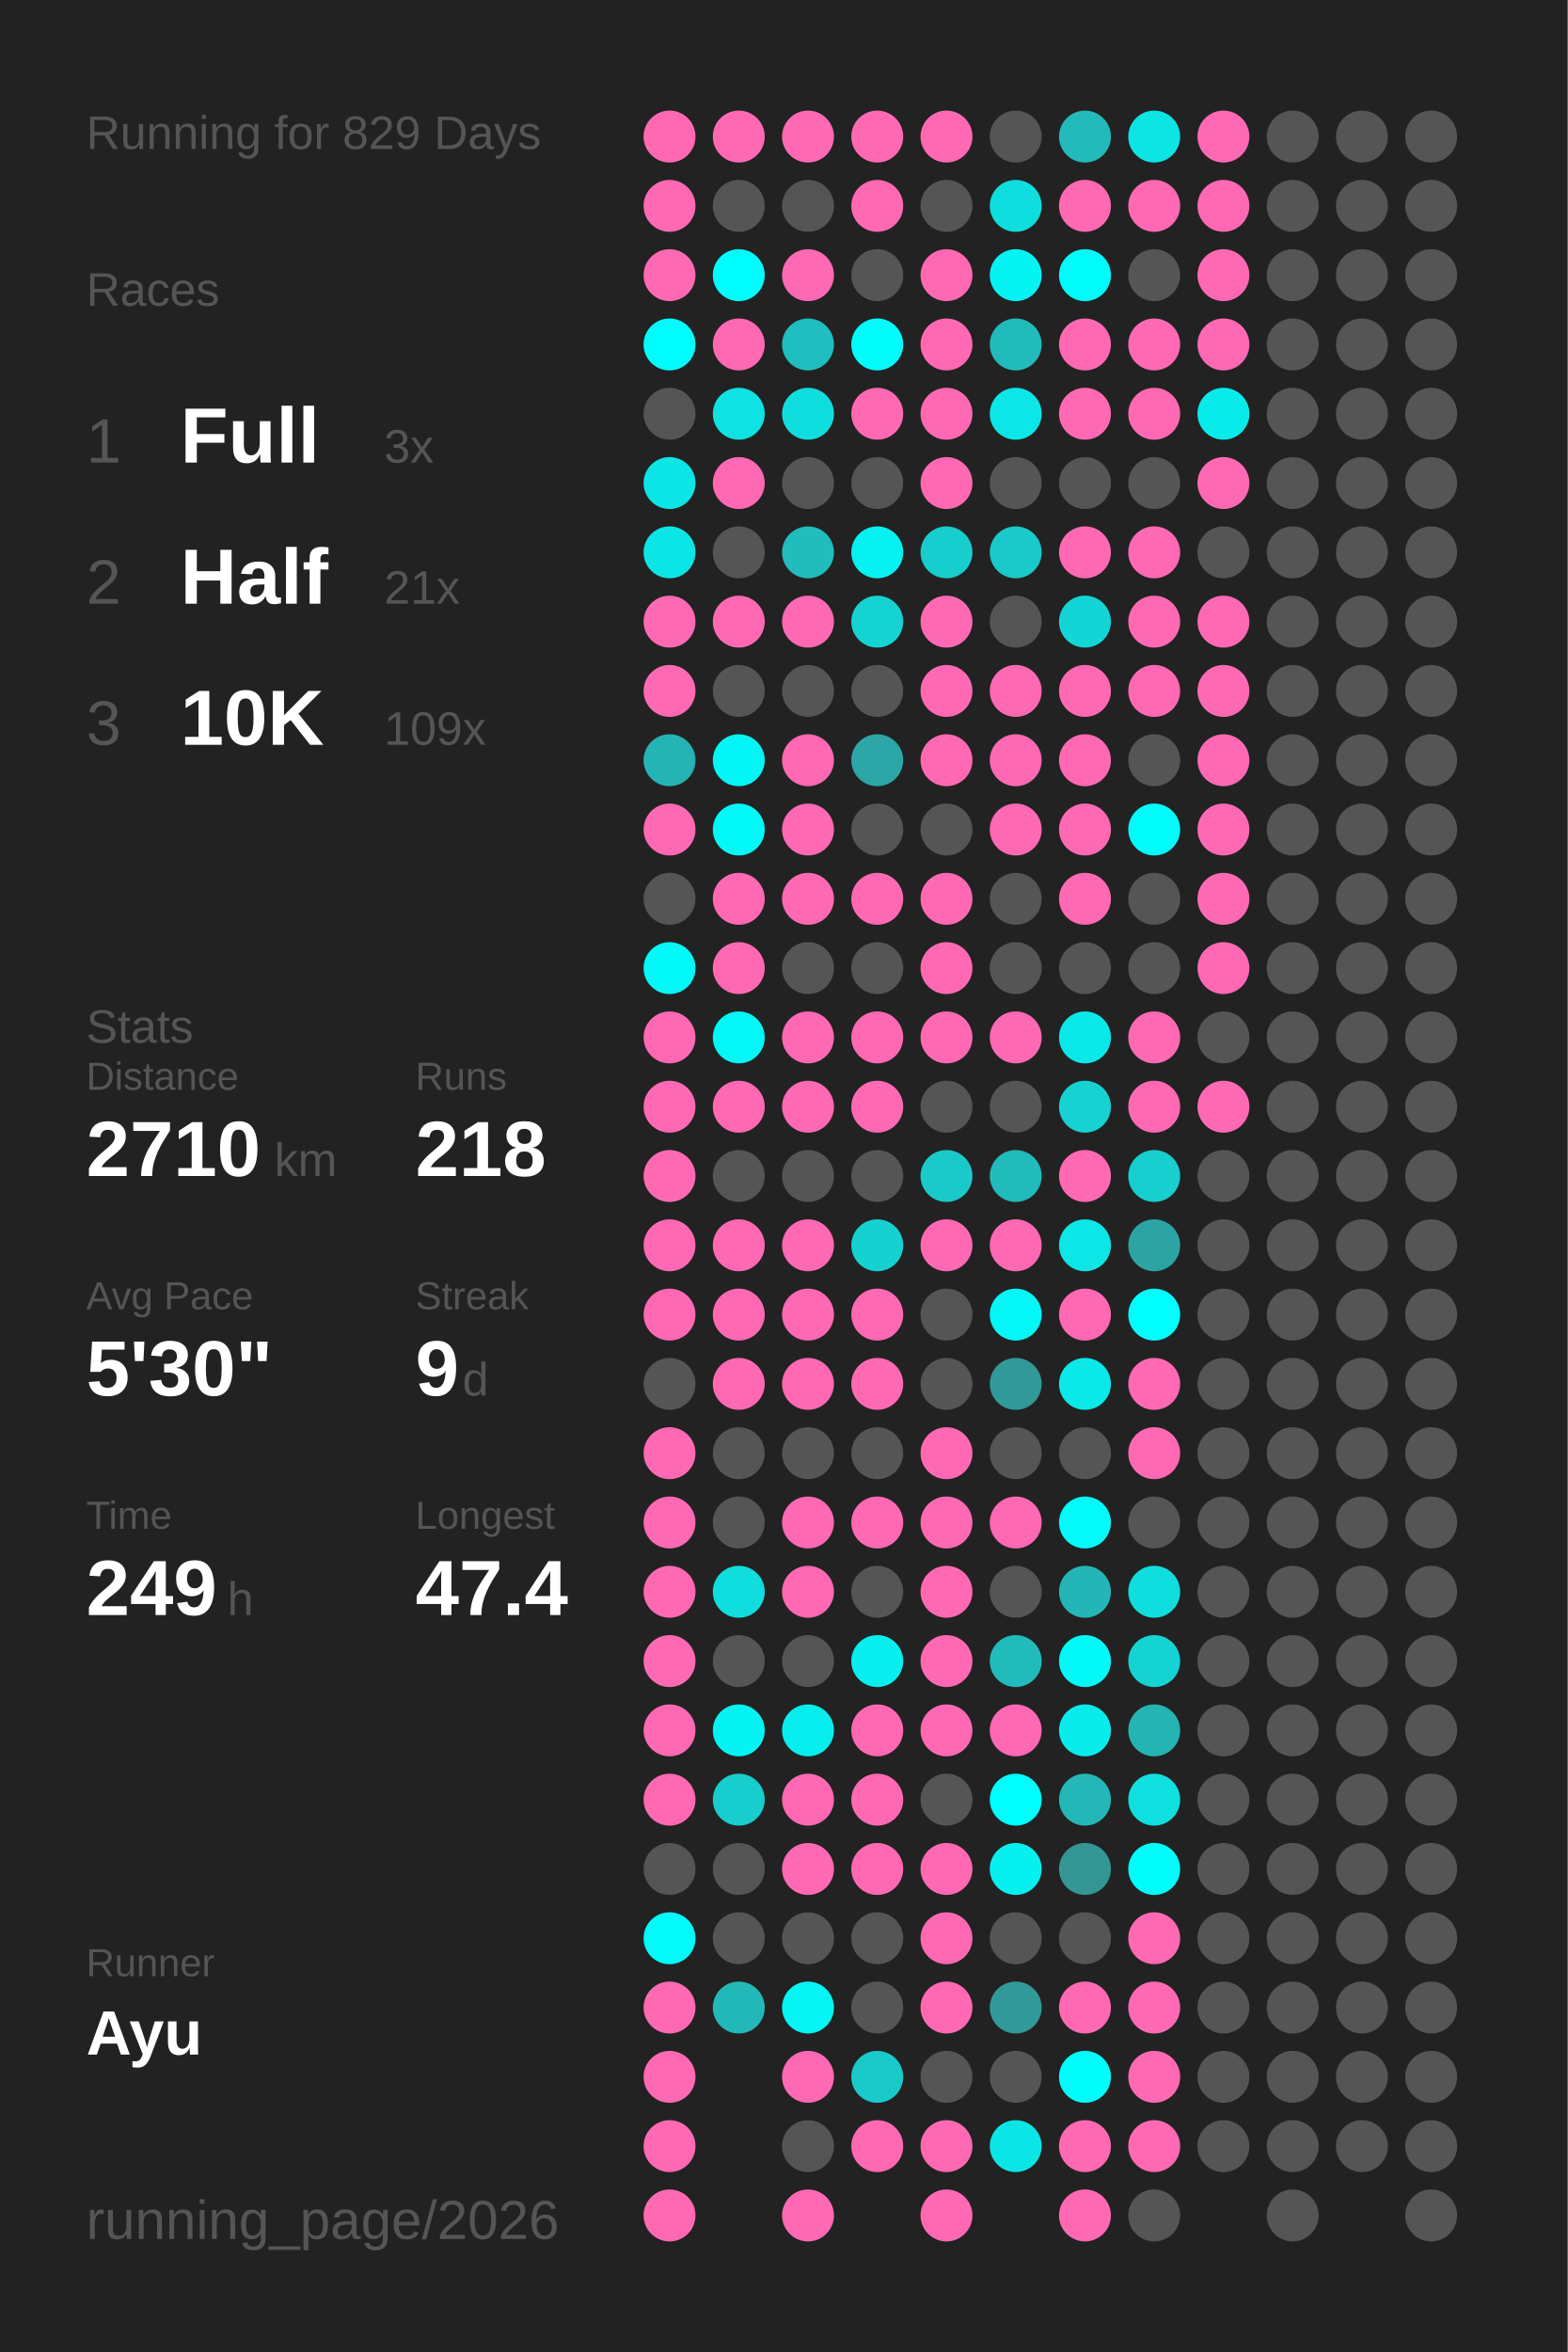
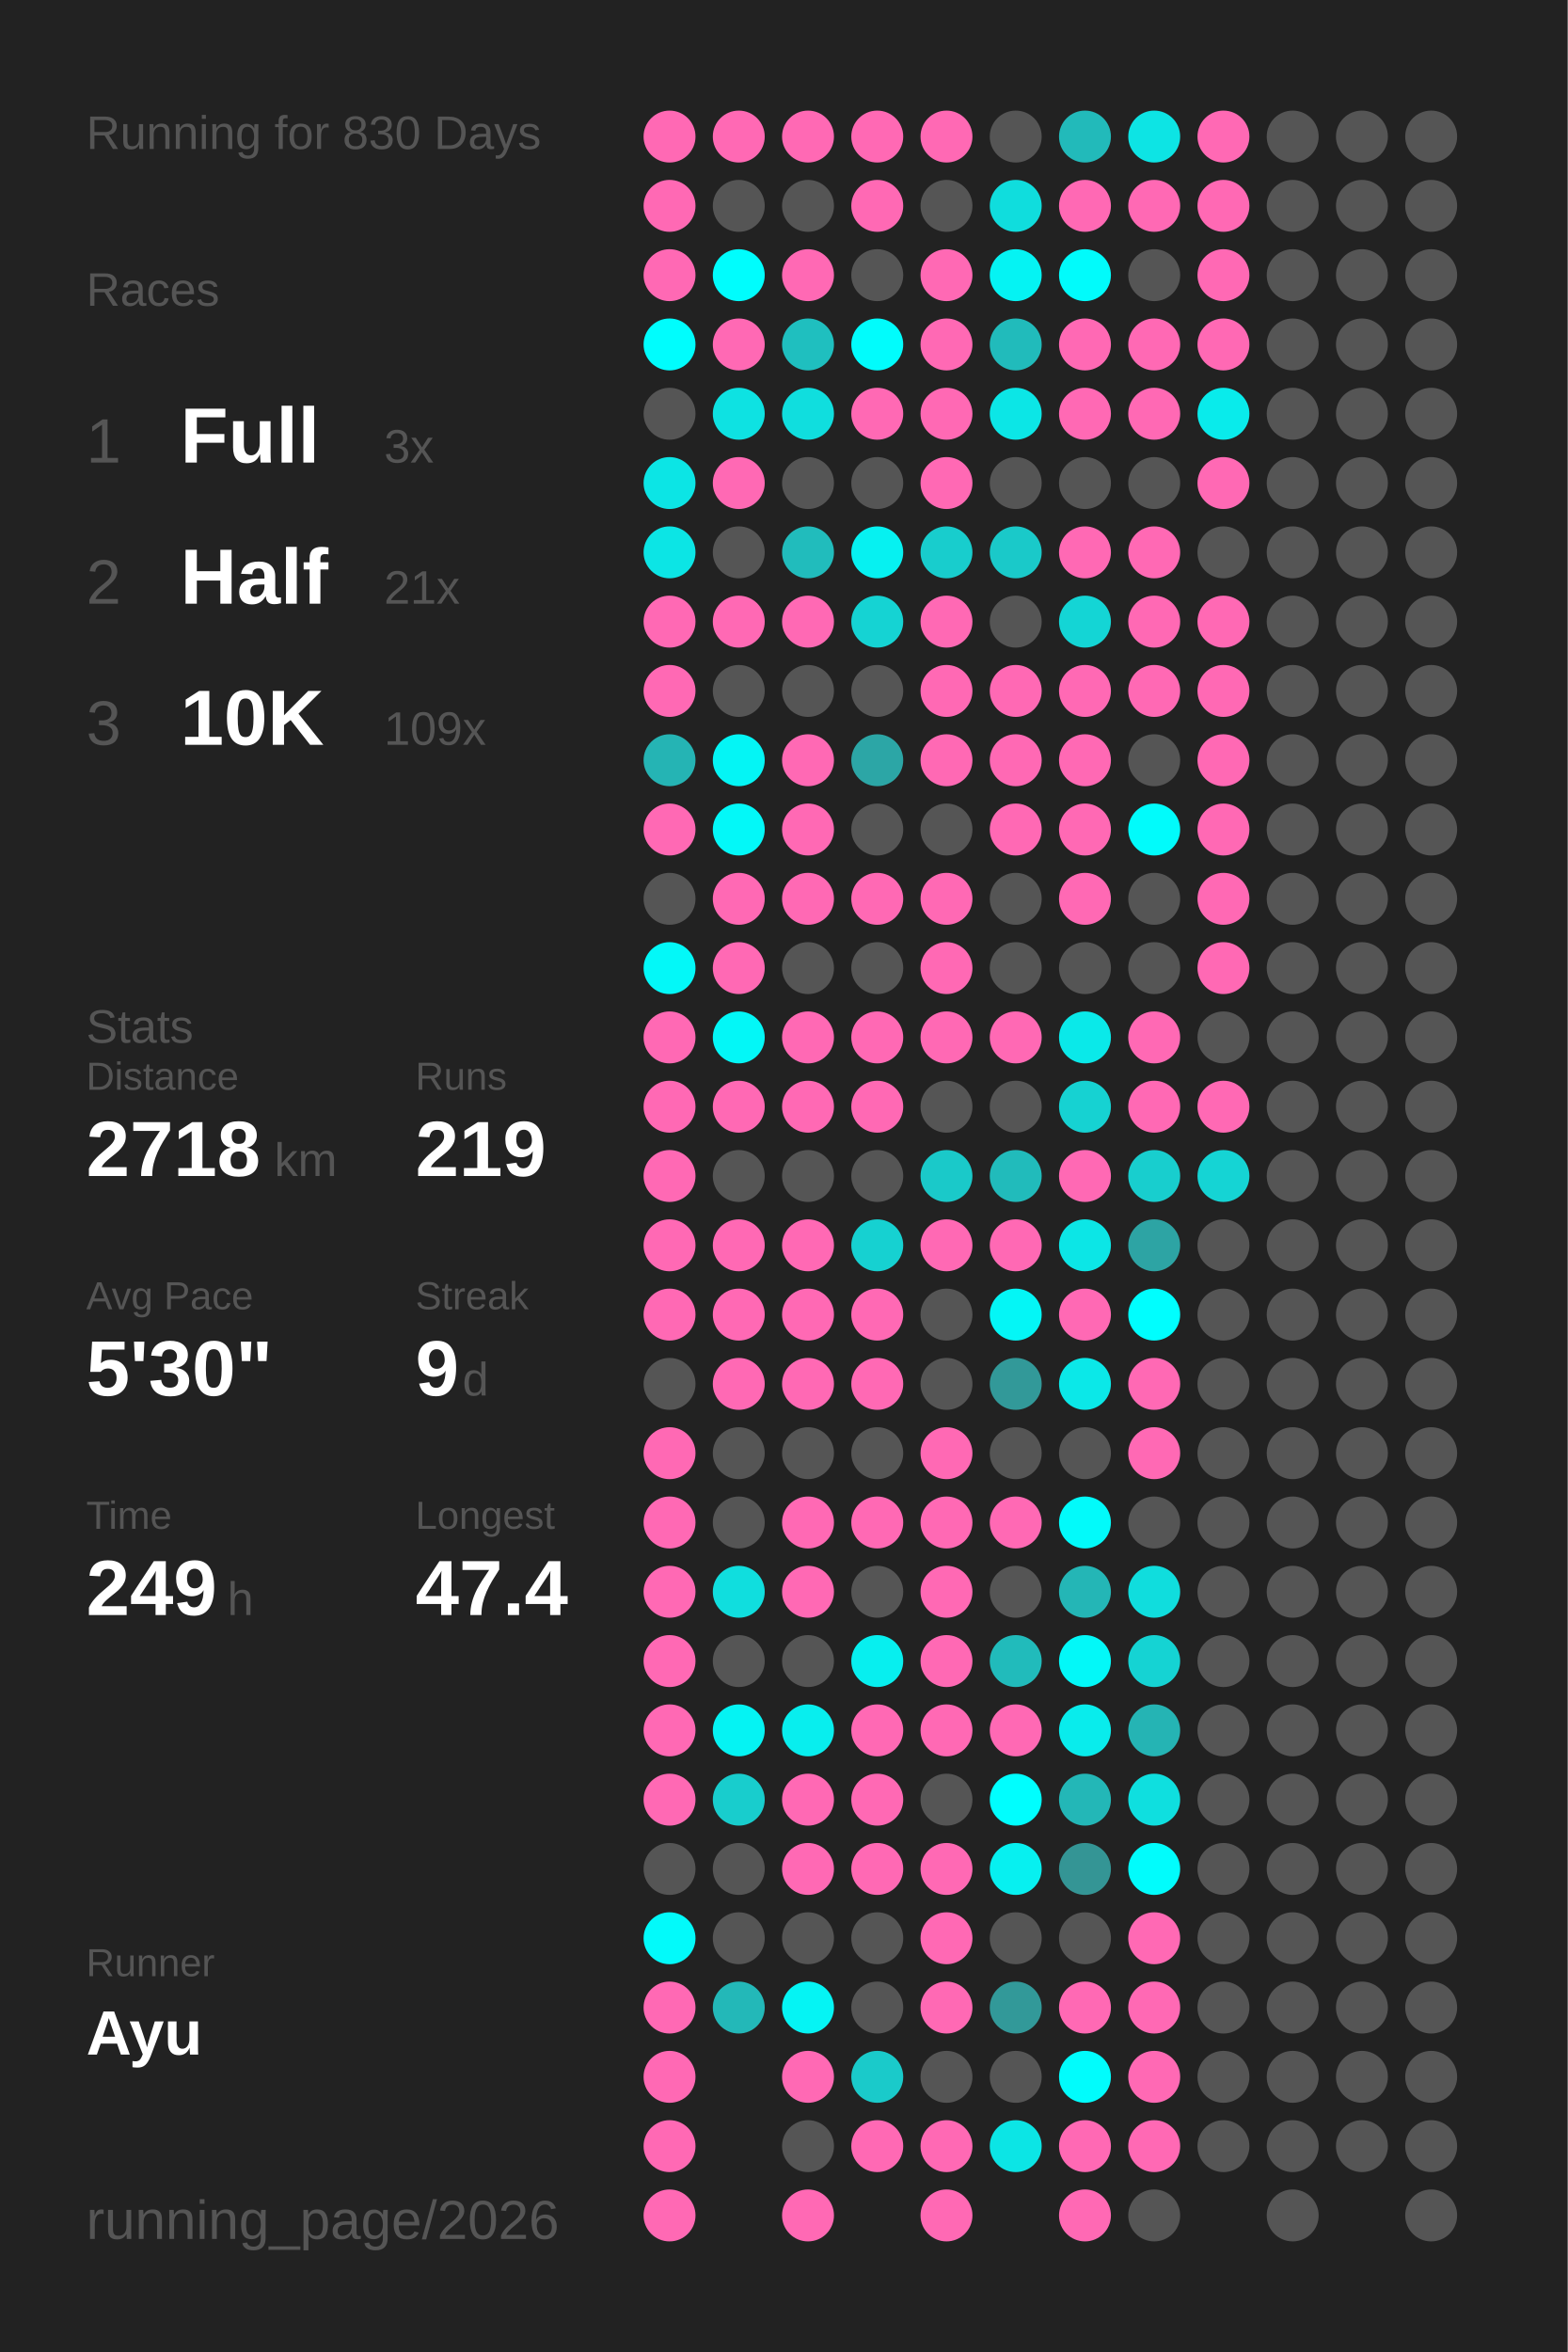
<svg xmlns="http://www.w3.org/2000/svg" baseProfile="full" height="300mm" version="1.1" viewBox="0,0,200,300" width="200mm">
  <defs />
  <rect fill="#222222" height="300" width="200" x="0" y="0" />
-   <text fill="#555555" style="font-size:6px; font-family:Arial;" x="11" y="19">Running for 829 Days</text>
+   <text fill="#555555" style="font-size:6px; font-family:Arial;" x="11" y="19">Running for 830 Days</text>
  <text fill="#555555" style="font-size:6px; font-family:Arial;" x="11" y="39">Races</text>
  <text fill="#555555" style="font-size:8px; font-family:Arial;" x="11" y="59">1</text>
  <text fill="#FFFFFF" style="font-size:10px; font-family:Arial; font-weight:bold;" x="23" y="59">Full</text>
  <text fill="#555555" style="font-size:6px; font-family:Arial;" x="49" y="59">3x</text>
  <text fill="#555555" style="font-size:8px; font-family:Arial;" x="11" y="77">2</text>
  <text fill="#FFFFFF" style="font-size:10px; font-family:Arial; font-weight:bold;" x="23" y="77">Half</text>
  <text fill="#555555" style="font-size:6px; font-family:Arial;" x="49" y="77">21x</text>
  <text fill="#555555" style="font-size:8px; font-family:Arial;" x="11" y="95">3</text>
  <text fill="#FFFFFF" style="font-size:10px; font-family:Arial; font-weight:bold;" x="23" y="95">10K</text>
  <text fill="#555555" style="font-size:6px; font-family:Arial;" x="49" y="95">109x</text>
  <text fill="#555555" style="font-size:6px; font-family:Arial;" x="11" y="133">Stats</text>
  <text fill="#555555" style="font-size:5px; font-family:Arial;" x="11" y="139">Distance</text>
-   <text fill="#FFFFFF" style="font-size:10px; font-family:Arial; font-weight:bold;" x="11" y="150">2710</text>
+   <text fill="#FFFFFF" style="font-size:10px; font-family:Arial; font-weight:bold;" x="11" y="150">2718</text>
  <text fill="#555555" style="font-size:6px; font-family:Arial;" x="35" y="150">km</text>
  <text fill="#555555" style="font-size:5px; font-family:Arial;" x="53" y="139">Runs</text>
-   <text fill="#FFFFFF" style="font-size:10px; font-family:Arial; font-weight:bold;" x="53" y="150">218</text>
+   <text fill="#FFFFFF" style="font-size:10px; font-family:Arial; font-weight:bold;" x="53" y="150">219</text>
  <text fill="#555555" style="font-size:5px; font-family:Arial;" x="11" y="167">Avg Pace</text>
  <text fill="#FFFFFF" style="font-size:10px; font-family:Arial; font-weight:bold;" x="11" y="178">5'30"</text>
  <text fill="#555555" style="font-size:5px; font-family:Arial;" x="53" y="167">Streak</text>
  <text fill="#FFFFFF" style="font-size:10px; font-family:Arial; font-weight:bold;" x="53" y="178">9</text>
  <text fill="#555555" style="font-size:6px; font-family:Arial;" x="59" y="178">d</text>
  <text fill="#555555" style="font-size:5px; font-family:Arial;" x="11" y="195">Time</text>
  <text fill="#FFFFFF" style="font-size:10px; font-family:Arial; font-weight:bold;" x="11" y="206">249</text>
  <text fill="#555555" style="font-size:6px; font-family:Arial;" x="29" y="206">h</text>
  <text fill="#555555" style="font-size:5px; font-family:Arial;" x="53" y="195">Longest</text>
  <text fill="#FFFFFF" style="font-size:10px; font-family:Arial; font-weight:bold;" x="53" y="206">47.4</text>
  <text fill="#555555" style="font-size:5px; font-family:Arial;" x="11" y="252.065">Runner</text>
  <text fill="#FFFFFF" style="font-size:8px; font-family:Arial; font-weight:bold;" x="11" y="262.065">Ayu</text>
  <text fill="#555555" style="font-size:7px; font-family:Arial;" x="11" y="285.581">running_page/2026</text>
  <circle cx="85.417" cy="17.419" fill="#ff69b4" r="3.312" />
  <circle cx="85.417" cy="26.258" fill="#ff69b4" r="3.312" />
  <circle cx="85.417" cy="35.097" fill="#ff69b4" r="3.312" />
  <circle cx="85.417" cy="43.935" fill="#00fdfd" r="3.312" />
  <circle cx="85.417" cy="52.774" fill="#555555" r="3.312" />
  <circle cx="85.417" cy="61.613" fill="#0ce5e5" r="3.312" />
  <circle cx="85.417" cy="70.452" fill="#0ce5e5" r="3.312" />
  <circle cx="85.417" cy="79.29" fill="#ff69b4" r="3.312" />
  <circle cx="85.417" cy="88.129" fill="#ff69b4" r="3.312" />
  <circle cx="85.417" cy="96.968" fill="#25b4b4" r="3.312" />
  <circle cx="85.417" cy="105.806" fill="#ff69b4" r="3.312" />
  <circle cx="85.417" cy="114.645" fill="#555555" r="3.312" />
  <circle cx="85.417" cy="123.484" fill="#03f8f8" r="3.312" />
  <circle cx="85.417" cy="132.323" fill="#ff69b4" r="3.312" />
  <circle cx="85.417" cy="141.161" fill="#ff69b4" r="3.312" />
  <circle cx="85.417" cy="150" fill="#ff69b4" r="3.312" />
  <circle cx="85.417" cy="158.839" fill="#ff69b4" r="3.312" />
  <circle cx="85.417" cy="167.677" fill="#ff69b4" r="3.312" />
  <circle cx="85.417" cy="176.516" fill="#555555" r="3.312" />
  <circle cx="85.417" cy="185.355" fill="#ff69b4" r="3.312" />
  <circle cx="85.417" cy="194.194" fill="#ff69b4" r="3.312" />
  <circle cx="85.417" cy="203.032" fill="#ff69b4" r="3.312" />
  <circle cx="85.417" cy="211.871" fill="#ff69b4" r="3.312" />
  <circle cx="85.417" cy="220.71" fill="#ff69b4" r="3.312" />
  <circle cx="85.417" cy="229.548" fill="#ff69b4" r="3.312" />
  <circle cx="85.417" cy="238.387" fill="#555555" r="3.312" />
  <circle cx="85.417" cy="247.226" fill="#02fafa" r="3.312" />
  <circle cx="85.417" cy="256.065" fill="#ff69b4" r="3.312" />
  <circle cx="85.417" cy="264.903" fill="#ff69b4" r="3.312" />
  <circle cx="85.417" cy="273.742" fill="#ff69b4" r="3.312" />
  <circle cx="85.417" cy="282.581" fill="#ff69b4" r="3.312" />
  <circle cx="94.25" cy="17.419" fill="#ff69b4" r="3.312" />
  <circle cx="94.25" cy="26.258" fill="#555555" r="3.312" />
  <circle cx="94.25" cy="35.097" fill="#00fdfd" r="3.312" />
  <circle cx="94.25" cy="43.935" fill="#ff69b4" r="3.312" />
  <circle cx="94.25" cy="52.774" fill="#0ee2e2" r="3.312" />
  <circle cx="94.25" cy="61.613" fill="#ff69b4" r="3.312" />
  <circle cx="94.25" cy="70.452" fill="#555555" r="3.312" />
  <circle cx="94.25" cy="79.29" fill="#ff69b4" r="3.312" />
  <circle cx="94.25" cy="88.129" fill="#555555" r="3.312" />
  <circle cx="94.25" cy="96.968" fill="#04f5f5" r="3.312" />
  <circle cx="94.25" cy="105.806" fill="#03f8f8" r="3.312" />
  <circle cx="94.25" cy="114.645" fill="#ff69b4" r="3.312" />
  <circle cx="94.25" cy="123.484" fill="#ff69b4" r="3.312" />
  <circle cx="94.25" cy="132.323" fill="#03f7f7" r="3.312" />
  <circle cx="94.25" cy="141.161" fill="#ff69b4" r="3.312" />
  <circle cx="94.25" cy="150" fill="#555555" r="3.312" />
  <circle cx="94.25" cy="158.839" fill="#ff69b4" r="3.312" />
  <circle cx="94.25" cy="167.677" fill="#ff69b4" r="3.312" />
  <circle cx="94.25" cy="176.516" fill="#ff69b4" r="3.312" />
  <circle cx="94.25" cy="185.355" fill="#555555" r="3.312" />
  <circle cx="94.25" cy="194.194" fill="#555555" r="3.312" />
  <circle cx="94.25" cy="203.032" fill="#10dede" r="3.312" />
  <circle cx="94.25" cy="211.871" fill="#555555" r="3.312" />
  <circle cx="94.25" cy="220.71" fill="#05f3f3" r="3.312" />
  <circle cx="94.25" cy="229.548" fill="#18cdcd" r="3.312" />
  <circle cx="94.25" cy="238.387" fill="#555555" r="3.312" />
  <circle cx="94.25" cy="247.226" fill="#555555" r="3.312" />
  <circle cx="94.25" cy="256.065" fill="#23b8b8" r="3.312" />
  <circle cx="103.083" cy="17.419" fill="#ff69b4" r="3.312" />
  <circle cx="103.083" cy="26.258" fill="#555555" r="3.312" />
  <circle cx="103.083" cy="35.097" fill="#ff69b4" r="3.312" />
  <circle cx="103.083" cy="43.935" fill="#1fbfbf" r="3.312" />
  <circle cx="103.083" cy="52.774" fill="#10dede" r="3.312" />
  <circle cx="103.083" cy="61.613" fill="#555555" r="3.312" />
  <circle cx="103.083" cy="70.452" fill="#21bcbc" r="3.312" />
  <circle cx="103.083" cy="79.29" fill="#ff69b4" r="3.312" />
  <circle cx="103.083" cy="88.129" fill="#555555" r="3.312" />
  <circle cx="103.083" cy="96.968" fill="#ff69b4" r="3.312" />
  <circle cx="103.083" cy="105.806" fill="#ff69b4" r="3.312" />
  <circle cx="103.083" cy="114.645" fill="#ff69b4" r="3.312" />
  <circle cx="103.083" cy="123.484" fill="#555555" r="3.312" />
  <circle cx="103.083" cy="132.323" fill="#ff69b4" r="3.312" />
  <circle cx="103.083" cy="141.161" fill="#ff69b4" r="3.312" />
  <circle cx="103.083" cy="150" fill="#555555" r="3.312" />
  <circle cx="103.083" cy="158.839" fill="#ff69b4" r="3.312" />
  <circle cx="103.083" cy="167.677" fill="#ff69b4" r="3.312" />
  <circle cx="103.083" cy="176.516" fill="#ff69b4" r="3.312" />
  <circle cx="103.083" cy="185.355" fill="#555555" r="3.312" />
  <circle cx="103.083" cy="194.194" fill="#ff69b4" r="3.312" />
  <circle cx="103.083" cy="203.032" fill="#ff69b4" r="3.312" />
  <circle cx="103.083" cy="211.871" fill="#555555" r="3.312" />
  <circle cx="103.083" cy="220.71" fill="#08eeee" r="3.312" />
  <circle cx="103.083" cy="229.548" fill="#ff69b4" r="3.312" />
  <circle cx="103.083" cy="238.387" fill="#ff69b4" r="3.312" />
  <circle cx="103.083" cy="247.226" fill="#555555" r="3.312" />
  <circle cx="103.083" cy="256.065" fill="#05f4f4" r="3.312" />
  <circle cx="103.083" cy="264.903" fill="#ff69b4" r="3.312" />
  <circle cx="103.083" cy="273.742" fill="#555555" r="3.312" />
  <circle cx="103.083" cy="282.581" fill="#ff69b4" r="3.312" />
  <circle cx="111.917" cy="17.419" fill="#ff69b4" r="3.312" />
  <circle cx="111.917" cy="26.258" fill="#ff69b4" r="3.312" />
  <circle cx="111.917" cy="35.097" fill="#555555" r="3.312" />
  <circle cx="111.917" cy="43.935" fill="#01fcfc" r="3.312" />
  <circle cx="111.917" cy="52.774" fill="#ff69b4" r="3.312" />
  <circle cx="111.917" cy="61.613" fill="#555555" r="3.312" />
  <circle cx="111.917" cy="70.452" fill="#06f1f1" r="3.312" />
  <circle cx="111.917" cy="79.29" fill="#15d3d3" r="3.312" />
  <circle cx="111.917" cy="88.129" fill="#555555" r="3.312" />
  <circle cx="111.917" cy="96.968" fill="#2ca6a6" r="3.312" />
  <circle cx="111.917" cy="105.806" fill="#555555" r="3.312" />
  <circle cx="111.917" cy="114.645" fill="#ff69b4" r="3.312" />
  <circle cx="111.917" cy="123.484" fill="#555555" r="3.312" />
  <circle cx="111.917" cy="132.323" fill="#ff69b4" r="3.312" />
  <circle cx="111.917" cy="141.161" fill="#ff69b4" r="3.312" />
  <circle cx="111.917" cy="150" fill="#555555" r="3.312" />
  <circle cx="111.917" cy="158.839" fill="#16d1d1" r="3.312" />
  <circle cx="111.917" cy="167.677" fill="#ff69b4" r="3.312" />
  <circle cx="111.917" cy="176.516" fill="#ff69b4" r="3.312" />
  <circle cx="111.917" cy="185.355" fill="#555555" r="3.312" />
  <circle cx="111.917" cy="194.194" fill="#ff69b4" r="3.312" />
  <circle cx="111.917" cy="203.032" fill="#555555" r="3.312" />
  <circle cx="111.917" cy="211.871" fill="#07efef" r="3.312" />
  <circle cx="111.917" cy="220.71" fill="#ff69b4" r="3.312" />
  <circle cx="111.917" cy="229.548" fill="#ff69b4" r="3.312" />
  <circle cx="111.917" cy="238.387" fill="#ff69b4" r="3.312" />
  <circle cx="111.917" cy="247.226" fill="#555555" r="3.312" />
  <circle cx="111.917" cy="256.065" fill="#555555" r="3.312" />
  <circle cx="111.917" cy="264.903" fill="#1acaca" r="3.312" />
  <circle cx="111.917" cy="273.742" fill="#ff69b4" r="3.312" />
  <circle cx="120.75" cy="17.419" fill="#ff69b4" r="3.312" />
  <circle cx="120.75" cy="26.258" fill="#555555" r="3.312" />
  <circle cx="120.75" cy="35.097" fill="#ff69b4" r="3.312" />
  <circle cx="120.75" cy="43.935" fill="#ff69b4" r="3.312" />
  <circle cx="120.75" cy="52.774" fill="#ff69b4" r="3.312" />
  <circle cx="120.75" cy="61.613" fill="#ff69b4" r="3.312" />
  <circle cx="120.75" cy="70.452" fill="#18cdcd" r="3.312" />
  <circle cx="120.75" cy="79.29" fill="#ff69b4" r="3.312" />
  <circle cx="120.75" cy="88.129" fill="#ff69b4" r="3.312" />
  <circle cx="120.75" cy="96.968" fill="#ff69b4" r="3.312" />
  <circle cx="120.75" cy="105.806" fill="#555555" r="3.312" />
  <circle cx="120.75" cy="114.645" fill="#ff69b4" r="3.312" />
  <circle cx="120.75" cy="123.484" fill="#ff69b4" r="3.312" />
  <circle cx="120.75" cy="132.323" fill="#ff69b4" r="3.312" />
  <circle cx="120.75" cy="141.161" fill="#555555" r="3.312" />
  <circle cx="120.75" cy="150" fill="#1ac9c9" r="3.312" />
  <circle cx="120.75" cy="158.839" fill="#ff69b4" r="3.312" />
  <circle cx="120.75" cy="167.677" fill="#555555" r="3.312" />
  <circle cx="120.75" cy="176.516" fill="#555555" r="3.312" />
  <circle cx="120.75" cy="185.355" fill="#ff69b4" r="3.312" />
  <circle cx="120.75" cy="194.194" fill="#ff69b4" r="3.312" />
  <circle cx="120.75" cy="203.032" fill="#ff69b4" r="3.312" />
  <circle cx="120.75" cy="211.871" fill="#ff69b4" r="3.312" />
  <circle cx="120.75" cy="220.71" fill="#ff69b4" r="3.312" />
  <circle cx="120.75" cy="229.548" fill="#555555" r="3.312" />
  <circle cx="120.75" cy="238.387" fill="#ff69b4" r="3.312" />
  <circle cx="120.75" cy="247.226" fill="#ff69b4" r="3.312" />
  <circle cx="120.75" cy="256.065" fill="#ff69b4" r="3.312" />
  <circle cx="120.75" cy="264.903" fill="#555555" r="3.312" />
  <circle cx="120.75" cy="273.742" fill="#ff69b4" r="3.312" />
  <circle cx="120.75" cy="282.581" fill="#ff69b4" r="3.312" />
  <circle cx="129.583" cy="17.419" fill="#555555" r="3.312" />
  <circle cx="129.583" cy="26.258" fill="#10dddd" r="3.312" />
  <circle cx="129.583" cy="35.097" fill="#05f3f3" r="3.312" />
  <circle cx="129.583" cy="43.935" fill="#21bbbb" r="3.312" />
  <circle cx="129.583" cy="52.774" fill="#0ce6e6" r="3.312" />
  <circle cx="129.583" cy="61.613" fill="#555555" r="3.312" />
  <circle cx="129.583" cy="70.452" fill="#1ac9c9" r="3.312" />
  <circle cx="129.583" cy="79.29" fill="#555555" r="3.312" />
  <circle cx="129.583" cy="88.129" fill="#ff69b4" r="3.312" />
  <circle cx="129.583" cy="96.968" fill="#ff69b4" r="3.312" />
  <circle cx="129.583" cy="105.806" fill="#ff69b4" r="3.312" />
  <circle cx="129.583" cy="114.645" fill="#555555" r="3.312" />
  <circle cx="129.583" cy="123.484" fill="#555555" r="3.312" />
  <circle cx="129.583" cy="132.323" fill="#ff69b4" r="3.312" />
  <circle cx="129.583" cy="141.161" fill="#555555" r="3.312" />
  <circle cx="129.583" cy="150" fill="#21bbbb" r="3.312" />
  <circle cx="129.583" cy="158.839" fill="#ff69b4" r="3.312" />
  <circle cx="129.583" cy="167.677" fill="#04f6f6" r="3.312" />
  <circle cx="129.583" cy="176.516" fill="#329999" r="3.312" />
  <circle cx="129.583" cy="185.355" fill="#555555" r="3.312" />
  <circle cx="129.583" cy="194.194" fill="#ff69b4" r="3.312" />
  <circle cx="129.583" cy="203.032" fill="#555555" r="3.312" />
  <circle cx="129.583" cy="211.871" fill="#21bbbb" r="3.312" />
  <circle cx="129.583" cy="220.71" fill="#ff69b4" r="3.312" />
  <circle cx="129.583" cy="229.548" fill="#00fefe" r="3.312" />
  <circle cx="129.583" cy="238.387" fill="#07f0f0" r="3.312" />
  <circle cx="129.583" cy="247.226" fill="#555555" r="3.312" />
  <circle cx="129.583" cy="256.065" fill="#329999" r="3.312" />
  <circle cx="129.583" cy="264.903" fill="#555555" r="3.312" />
  <circle cx="129.583" cy="273.742" fill="#0ce5e5" r="3.312" />
  <circle cx="138.417" cy="17.419" fill="#22baba" r="3.312" />
  <circle cx="138.417" cy="26.258" fill="#ff69b4" r="3.312" />
  <circle cx="138.417" cy="35.097" fill="#01fbfb" r="3.312" />
  <circle cx="138.417" cy="43.935" fill="#ff69b4" r="3.312" />
  <circle cx="138.417" cy="52.774" fill="#ff69b4" r="3.312" />
  <circle cx="138.417" cy="61.613" fill="#555555" r="3.312" />
  <circle cx="138.417" cy="70.452" fill="#ff69b4" r="3.312" />
  <circle cx="138.417" cy="79.29" fill="#14d5d5" r="3.312" />
  <circle cx="138.417" cy="88.129" fill="#ff69b4" r="3.312" />
  <circle cx="138.417" cy="96.968" fill="#ff69b4" r="3.312" />
  <circle cx="138.417" cy="105.806" fill="#ff69b4" r="3.312" />
  <circle cx="138.417" cy="114.645" fill="#ff69b4" r="3.312" />
  <circle cx="138.417" cy="123.484" fill="#555555" r="3.312" />
  <circle cx="138.417" cy="132.323" fill="#0ae9e9" r="3.312" />
  <circle cx="138.417" cy="141.161" fill="#16d2d2" r="3.312" />
  <circle cx="138.417" cy="150" fill="#ff69b4" r="3.312" />
  <circle cx="138.417" cy="158.839" fill="#0ce6e6" r="3.312" />
  <circle cx="138.417" cy="167.677" fill="#ff69b4" r="3.312" />
  <circle cx="138.417" cy="176.516" fill="#0be8e8" r="3.312" />
  <circle cx="138.417" cy="185.355" fill="#555555" r="3.312" />
  <circle cx="138.417" cy="194.194" fill="#02fafa" r="3.312" />
  <circle cx="138.417" cy="203.032" fill="#24b6b6" r="3.312" />
  <circle cx="138.417" cy="211.871" fill="#03f8f8" r="3.312" />
  <circle cx="138.417" cy="220.71" fill="#09ecec" r="3.312" />
  <circle cx="138.417" cy="229.548" fill="#23b7b7" r="3.312" />
  <circle cx="138.417" cy="238.387" fill="#349595" r="3.312" />
  <circle cx="138.417" cy="247.226" fill="#555555" r="3.312" />
  <circle cx="138.417" cy="256.065" fill="#ff69b4" r="3.312" />
  <circle cx="138.417" cy="264.903" fill="#01fcfc" r="3.312" />
  <circle cx="138.417" cy="273.742" fill="#ff69b4" r="3.312" />
  <circle cx="138.417" cy="282.581" fill="#ff69b4" r="3.312" />
  <circle cx="147.25" cy="17.419" fill="#0de4e4" r="3.312" />
  <circle cx="147.25" cy="26.258" fill="#ff69b4" r="3.312" />
  <circle cx="147.25" cy="35.097" fill="#555555" r="3.312" />
  <circle cx="147.25" cy="43.935" fill="#ff69b4" r="3.312" />
  <circle cx="147.25" cy="52.774" fill="#ff69b4" r="3.312" />
  <circle cx="147.25" cy="61.613" fill="#555555" r="3.312" />
  <circle cx="147.25" cy="70.452" fill="#ff69b4" r="3.312" />
  <circle cx="147.25" cy="79.29" fill="#ff69b4" r="3.312" />
  <circle cx="147.25" cy="88.129" fill="#ff69b4" r="3.312" />
  <circle cx="147.25" cy="96.968" fill="#555555" r="3.312" />
  <circle cx="147.25" cy="105.806" fill="#01fbfb" r="3.312" />
  <circle cx="147.25" cy="114.645" fill="#555555" r="3.312" />
  <circle cx="147.25" cy="123.484" fill="#555555" r="3.312" />
  <circle cx="147.25" cy="132.323" fill="#ff69b4" r="3.312" />
  <circle cx="147.25" cy="141.161" fill="#ff69b4" r="3.312" />
  <circle cx="147.25" cy="150" fill="#18cece" r="3.312" />
  <circle cx="147.25" cy="158.839" fill="#2da4a4" r="3.312" />
  <circle cx="147.25" cy="167.677" fill="#00fefe" r="3.312" />
  <circle cx="147.25" cy="176.516" fill="#ff69b4" r="3.312" />
  <circle cx="147.25" cy="185.355" fill="#ff69b4" r="3.312" />
  <circle cx="147.25" cy="194.194" fill="#555555" r="3.312" />
  <circle cx="147.25" cy="203.032" fill="#10dddd" r="3.312" />
  <circle cx="147.25" cy="211.871" fill="#15d3d3" r="3.312" />
  <circle cx="147.25" cy="220.71" fill="#25b4b4" r="3.312" />
  <circle cx="147.25" cy="229.548" fill="#0fdfdf" r="3.312" />
  <circle cx="147.25" cy="238.387" fill="#01fcfc" r="3.312" />
  <circle cx="147.25" cy="247.226" fill="#ff69b4" r="3.312" />
  <circle cx="147.25" cy="256.065" fill="#ff69b4" r="3.312" />
  <circle cx="147.25" cy="264.903" fill="#ff69b4" r="3.312" />
  <circle cx="147.25" cy="273.742" fill="#ff69b4" r="3.312" />
  <circle cx="147.25" cy="282.581" fill="#555555" r="3.312" />
  <circle cx="156.083" cy="17.419" fill="#ff69b4" r="3.312" />
  <circle cx="156.083" cy="26.258" fill="#ff69b4" r="3.312" />
  <circle cx="156.083" cy="35.097" fill="#ff69b4" r="3.312" />
  <circle cx="156.083" cy="43.935" fill="#ff69b4" r="3.312" />
  <circle cx="156.083" cy="52.774" fill="#09ebeb" r="3.312" />
  <circle cx="156.083" cy="61.613" fill="#ff69b4" r="3.312" />
  <circle cx="156.083" cy="70.452" fill="#555555" r="3.312" />
  <circle cx="156.083" cy="79.29" fill="#ff69b4" r="3.312" />
  <circle cx="156.083" cy="88.129" fill="#ff69b4" r="3.312" />
  <circle cx="156.083" cy="96.968" fill="#ff69b4" r="3.312" />
  <circle cx="156.083" cy="105.806" fill="#ff69b4" r="3.312" />
  <circle cx="156.083" cy="114.645" fill="#ff69b4" r="3.312" />
  <circle cx="156.083" cy="123.484" fill="#ff69b4" r="3.312" />
  <circle cx="156.083" cy="132.323" fill="#555555" r="3.312" />
  <circle cx="156.083" cy="141.161" fill="#ff69b4" r="3.312" />
-   <circle cx="156.083" cy="150" fill="#555555" r="3.312" />
+   <circle cx="156.083" cy="150" fill="#15d4d4" r="3.312" />
  <circle cx="156.083" cy="158.839" fill="#555555" r="3.312" />
  <circle cx="156.083" cy="167.677" fill="#555555" r="3.312" />
  <circle cx="156.083" cy="176.516" fill="#555555" r="3.312" />
  <circle cx="156.083" cy="185.355" fill="#555555" r="3.312" />
  <circle cx="156.083" cy="194.194" fill="#555555" r="3.312" />
  <circle cx="156.083" cy="203.032" fill="#555555" r="3.312" />
  <circle cx="156.083" cy="211.871" fill="#555555" r="3.312" />
  <circle cx="156.083" cy="220.71" fill="#555555" r="3.312" />
  <circle cx="156.083" cy="229.548" fill="#555555" r="3.312" />
  <circle cx="156.083" cy="238.387" fill="#555555" r="3.312" />
  <circle cx="156.083" cy="247.226" fill="#555555" r="3.312" />
  <circle cx="156.083" cy="256.065" fill="#555555" r="3.312" />
  <circle cx="156.083" cy="264.903" fill="#555555" r="3.312" />
  <circle cx="156.083" cy="273.742" fill="#555555" r="3.312" />
  <circle cx="164.917" cy="17.419" fill="#555555" r="3.312" />
  <circle cx="164.917" cy="26.258" fill="#555555" r="3.312" />
  <circle cx="164.917" cy="35.097" fill="#555555" r="3.312" />
  <circle cx="164.917" cy="43.935" fill="#555555" r="3.312" />
  <circle cx="164.917" cy="52.774" fill="#555555" r="3.312" />
  <circle cx="164.917" cy="61.613" fill="#555555" r="3.312" />
  <circle cx="164.917" cy="70.452" fill="#555555" r="3.312" />
  <circle cx="164.917" cy="79.29" fill="#555555" r="3.312" />
  <circle cx="164.917" cy="88.129" fill="#555555" r="3.312" />
  <circle cx="164.917" cy="96.968" fill="#555555" r="3.312" />
  <circle cx="164.917" cy="105.806" fill="#555555" r="3.312" />
  <circle cx="164.917" cy="114.645" fill="#555555" r="3.312" />
  <circle cx="164.917" cy="123.484" fill="#555555" r="3.312" />
  <circle cx="164.917" cy="132.323" fill="#555555" r="3.312" />
  <circle cx="164.917" cy="141.161" fill="#555555" r="3.312" />
  <circle cx="164.917" cy="150" fill="#555555" r="3.312" />
  <circle cx="164.917" cy="158.839" fill="#555555" r="3.312" />
  <circle cx="164.917" cy="167.677" fill="#555555" r="3.312" />
  <circle cx="164.917" cy="176.516" fill="#555555" r="3.312" />
  <circle cx="164.917" cy="185.355" fill="#555555" r="3.312" />
  <circle cx="164.917" cy="194.194" fill="#555555" r="3.312" />
  <circle cx="164.917" cy="203.032" fill="#555555" r="3.312" />
  <circle cx="164.917" cy="211.871" fill="#555555" r="3.312" />
  <circle cx="164.917" cy="220.71" fill="#555555" r="3.312" />
  <circle cx="164.917" cy="229.548" fill="#555555" r="3.312" />
  <circle cx="164.917" cy="238.387" fill="#555555" r="3.312" />
  <circle cx="164.917" cy="247.226" fill="#555555" r="3.312" />
  <circle cx="164.917" cy="256.065" fill="#555555" r="3.312" />
  <circle cx="164.917" cy="264.903" fill="#555555" r="3.312" />
  <circle cx="164.917" cy="273.742" fill="#555555" r="3.312" />
  <circle cx="164.917" cy="282.581" fill="#555555" r="3.312" />
  <circle cx="173.75" cy="17.419" fill="#555555" r="3.312" />
  <circle cx="173.75" cy="26.258" fill="#555555" r="3.312" />
  <circle cx="173.75" cy="35.097" fill="#555555" r="3.312" />
  <circle cx="173.75" cy="43.935" fill="#555555" r="3.312" />
  <circle cx="173.75" cy="52.774" fill="#555555" r="3.312" />
  <circle cx="173.75" cy="61.613" fill="#555555" r="3.312" />
  <circle cx="173.75" cy="70.452" fill="#555555" r="3.312" />
  <circle cx="173.75" cy="79.29" fill="#555555" r="3.312" />
  <circle cx="173.75" cy="88.129" fill="#555555" r="3.312" />
  <circle cx="173.75" cy="96.968" fill="#555555" r="3.312" />
  <circle cx="173.75" cy="105.806" fill="#555555" r="3.312" />
  <circle cx="173.75" cy="114.645" fill="#555555" r="3.312" />
  <circle cx="173.75" cy="123.484" fill="#555555" r="3.312" />
  <circle cx="173.75" cy="132.323" fill="#555555" r="3.312" />
  <circle cx="173.75" cy="141.161" fill="#555555" r="3.312" />
  <circle cx="173.75" cy="150" fill="#555555" r="3.312" />
  <circle cx="173.75" cy="158.839" fill="#555555" r="3.312" />
  <circle cx="173.75" cy="167.677" fill="#555555" r="3.312" />
  <circle cx="173.75" cy="176.516" fill="#555555" r="3.312" />
  <circle cx="173.75" cy="185.355" fill="#555555" r="3.312" />
  <circle cx="173.75" cy="194.194" fill="#555555" r="3.312" />
  <circle cx="173.75" cy="203.032" fill="#555555" r="3.312" />
  <circle cx="173.75" cy="211.871" fill="#555555" r="3.312" />
  <circle cx="173.75" cy="220.71" fill="#555555" r="3.312" />
  <circle cx="173.75" cy="229.548" fill="#555555" r="3.312" />
  <circle cx="173.75" cy="238.387" fill="#555555" r="3.312" />
  <circle cx="173.75" cy="247.226" fill="#555555" r="3.312" />
  <circle cx="173.75" cy="256.065" fill="#555555" r="3.312" />
  <circle cx="173.75" cy="264.903" fill="#555555" r="3.312" />
  <circle cx="173.75" cy="273.742" fill="#555555" r="3.312" />
  <circle cx="182.583" cy="17.419" fill="#555555" r="3.312" />
  <circle cx="182.583" cy="26.258" fill="#555555" r="3.312" />
  <circle cx="182.583" cy="35.097" fill="#555555" r="3.312" />
  <circle cx="182.583" cy="43.935" fill="#555555" r="3.312" />
  <circle cx="182.583" cy="52.774" fill="#555555" r="3.312" />
  <circle cx="182.583" cy="61.613" fill="#555555" r="3.312" />
  <circle cx="182.583" cy="70.452" fill="#555555" r="3.312" />
  <circle cx="182.583" cy="79.29" fill="#555555" r="3.312" />
  <circle cx="182.583" cy="88.129" fill="#555555" r="3.312" />
  <circle cx="182.583" cy="96.968" fill="#555555" r="3.312" />
  <circle cx="182.583" cy="105.806" fill="#555555" r="3.312" />
  <circle cx="182.583" cy="114.645" fill="#555555" r="3.312" />
  <circle cx="182.583" cy="123.484" fill="#555555" r="3.312" />
  <circle cx="182.583" cy="132.323" fill="#555555" r="3.312" />
  <circle cx="182.583" cy="141.161" fill="#555555" r="3.312" />
  <circle cx="182.583" cy="150" fill="#555555" r="3.312" />
  <circle cx="182.583" cy="158.839" fill="#555555" r="3.312" />
  <circle cx="182.583" cy="167.677" fill="#555555" r="3.312" />
  <circle cx="182.583" cy="176.516" fill="#555555" r="3.312" />
  <circle cx="182.583" cy="185.355" fill="#555555" r="3.312" />
  <circle cx="182.583" cy="194.194" fill="#555555" r="3.312" />
  <circle cx="182.583" cy="203.032" fill="#555555" r="3.312" />
  <circle cx="182.583" cy="211.871" fill="#555555" r="3.312" />
  <circle cx="182.583" cy="220.71" fill="#555555" r="3.312" />
  <circle cx="182.583" cy="229.548" fill="#555555" r="3.312" />
  <circle cx="182.583" cy="238.387" fill="#555555" r="3.312" />
  <circle cx="182.583" cy="247.226" fill="#555555" r="3.312" />
  <circle cx="182.583" cy="256.065" fill="#555555" r="3.312" />
  <circle cx="182.583" cy="264.903" fill="#555555" r="3.312" />
  <circle cx="182.583" cy="273.742" fill="#555555" r="3.312" />
  <circle cx="182.583" cy="282.581" fill="#555555" r="3.312" />
</svg>
